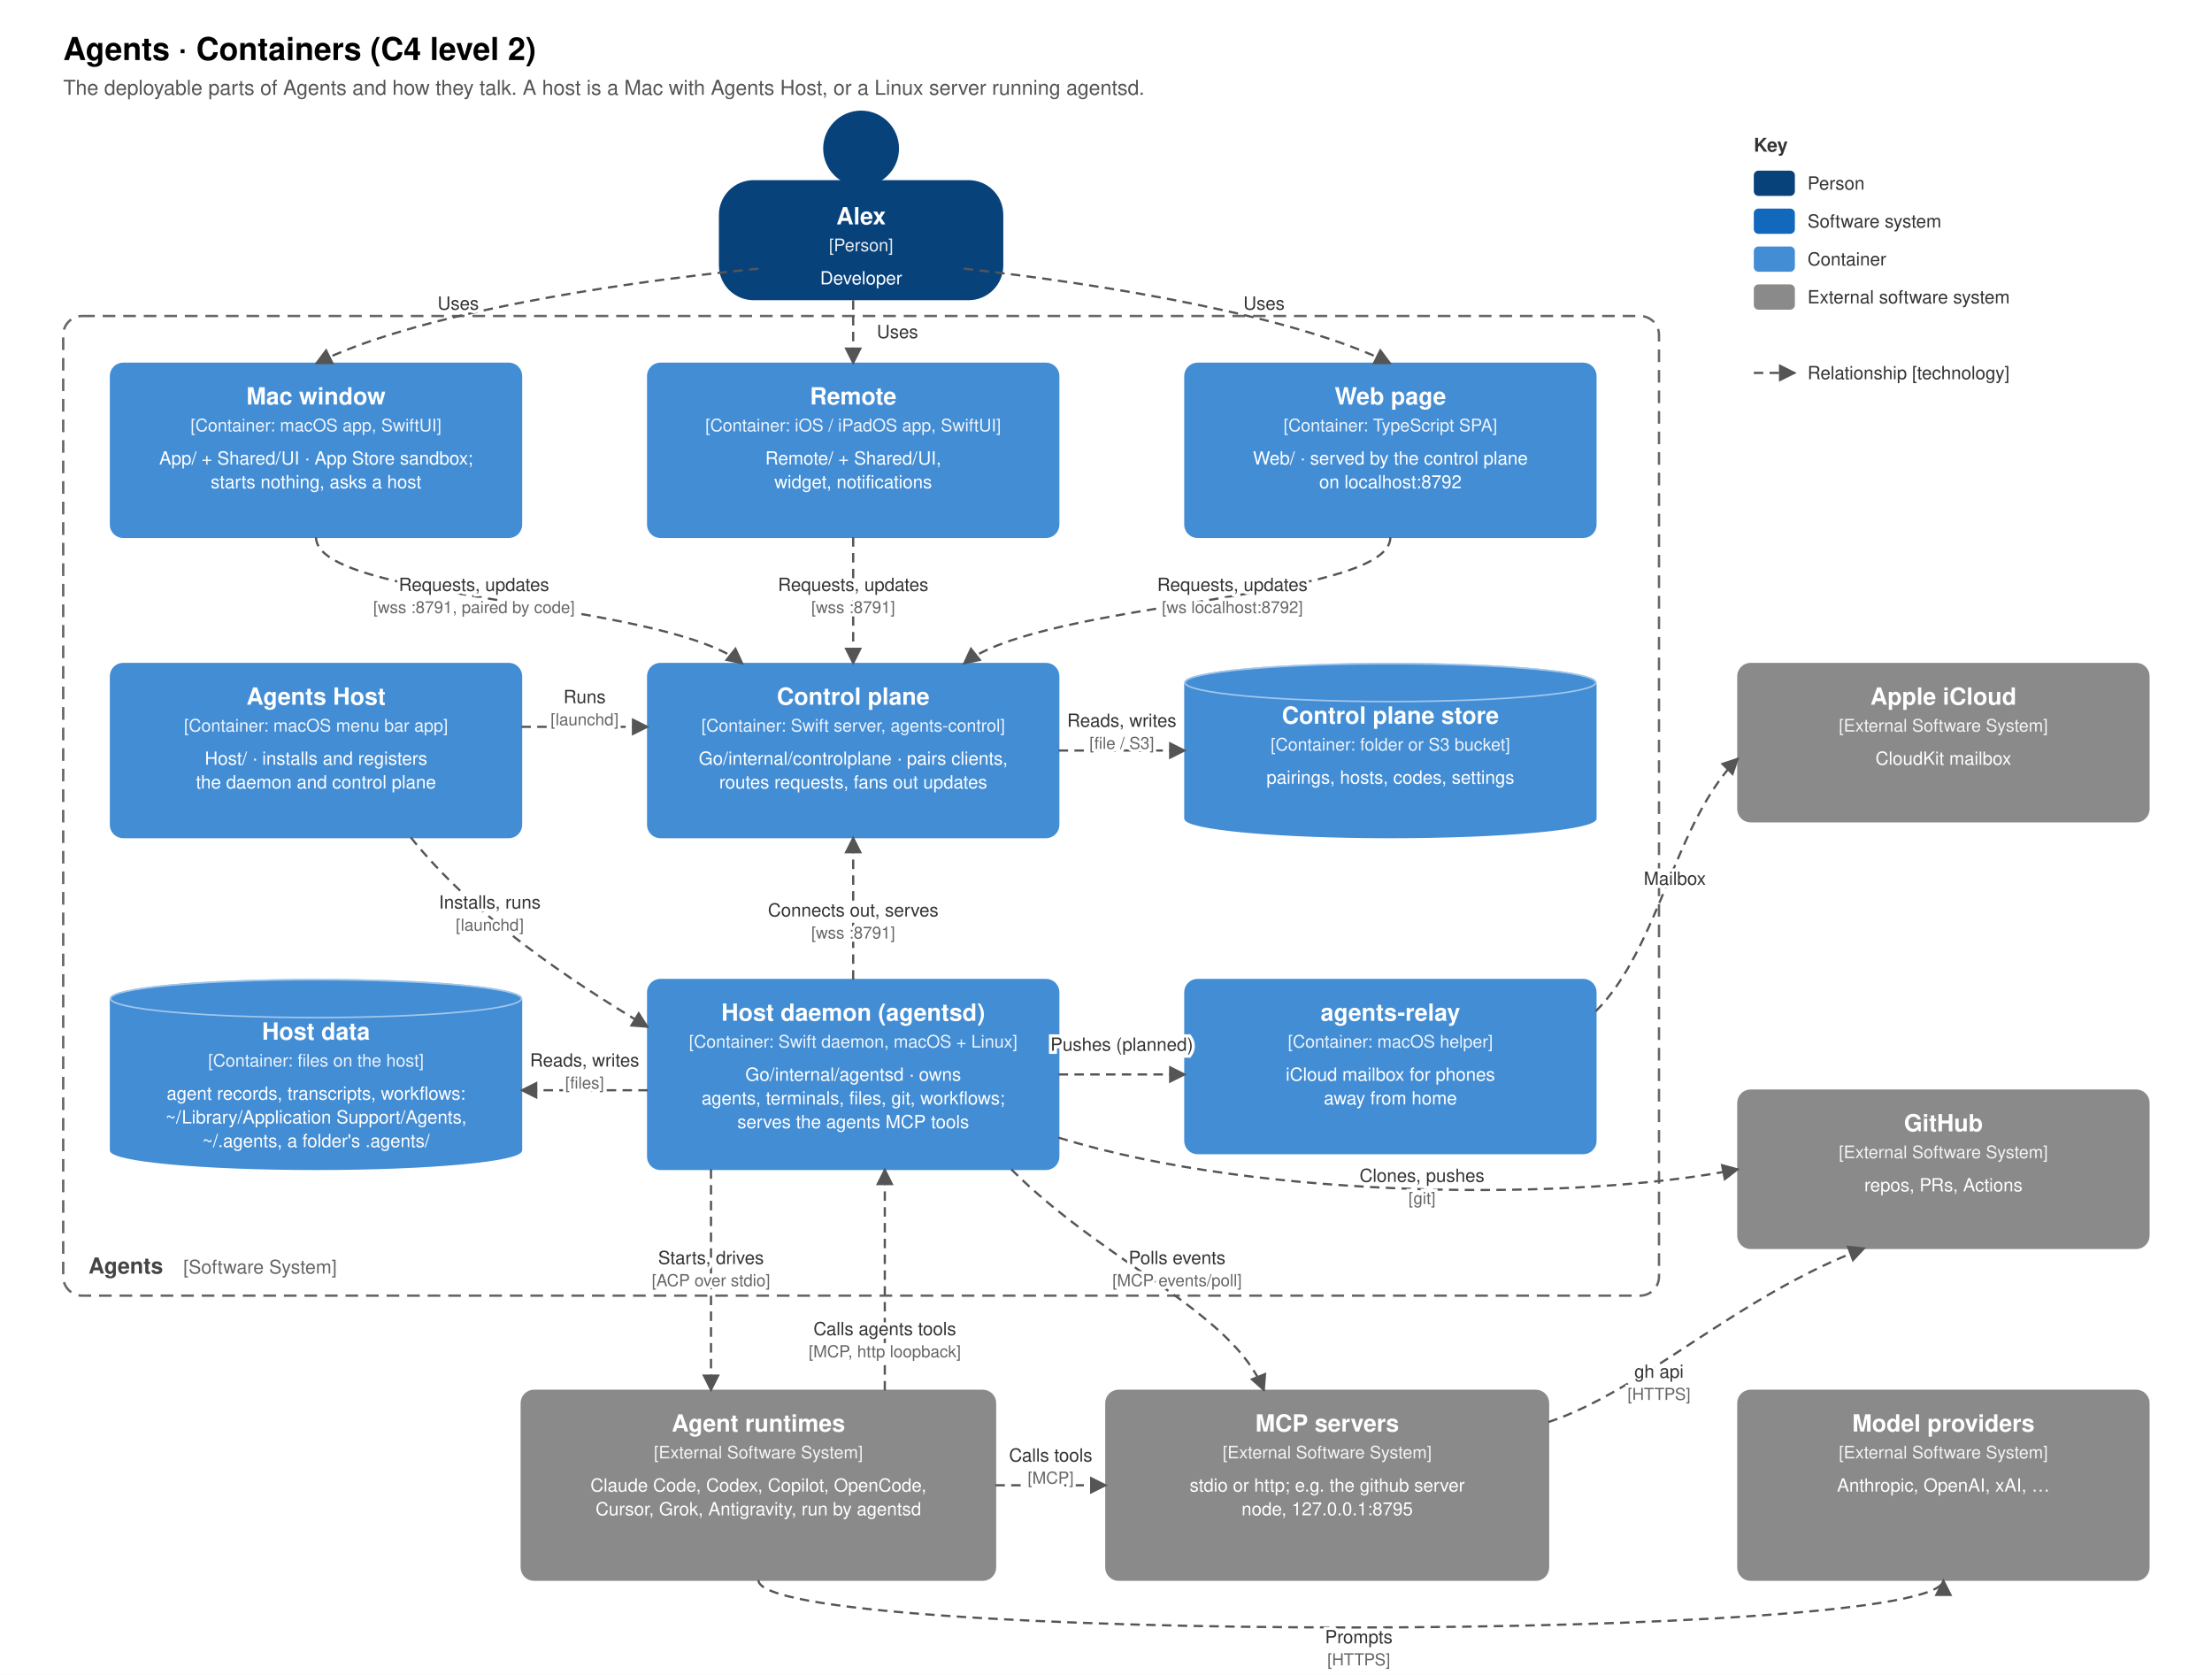
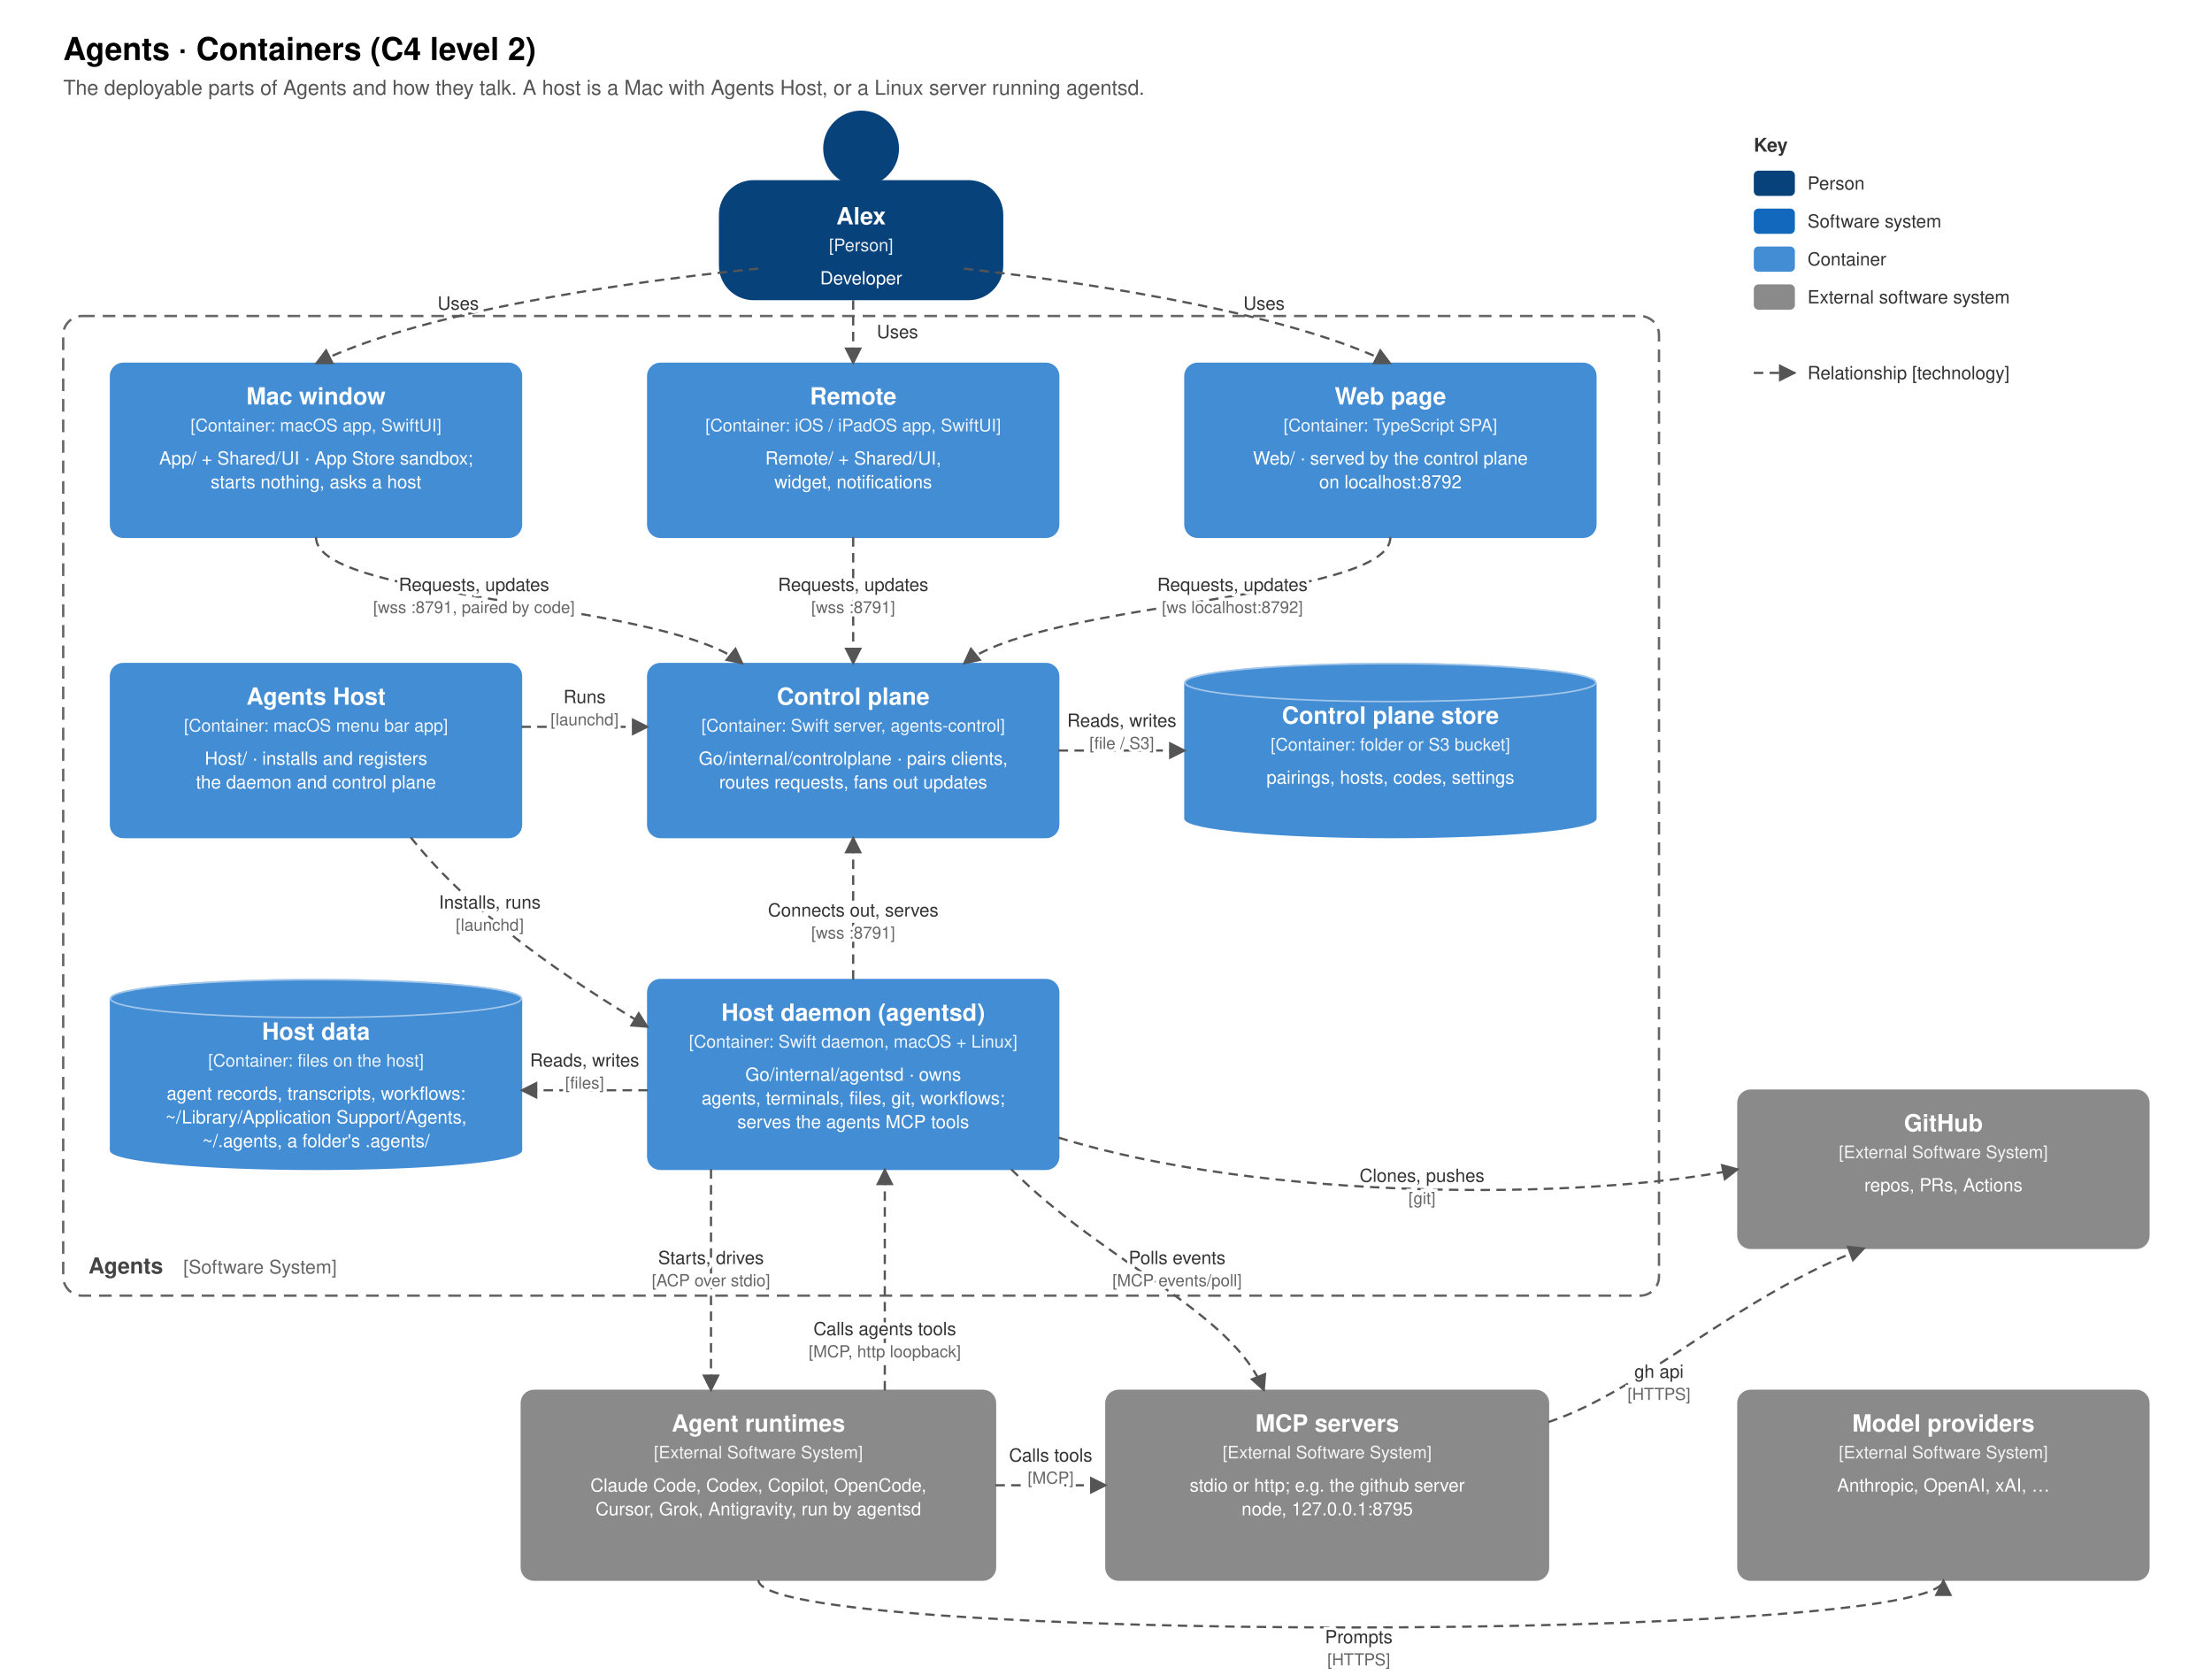
<svg xmlns="http://www.w3.org/2000/svg" viewBox="0 0 1400 1060" width="1400" height="1060" font-family="-apple-system, Helvetica, Arial, sans-serif">
  <defs>
    <marker id="a" viewBox="0 0 10 10" refX="9" refY="5" markerWidth="8" markerHeight="8" orient="auto-start-reverse">
      <path d="M0,0 L10,5 L0,10 z" fill="#555" />
    </marker>
    <style>
.t{fill:#fff;font-weight:700;font-size:15px;text-anchor:middle} .k{fill:#fff;font-size:11px;text-anchor:middle;opacity:.9} .d{fill:#fff;font-size:11.5px;text-anchor:middle}
.r{stroke:#555;stroke-width:1.4;fill:none;stroke-dasharray:6 4;marker-end:url(#a)} .rl{font-size:11.5px;fill:#333;text-anchor:middle} .rt{font-size:10.5px;fill:#666;text-anchor:middle}
</style>
  </defs>
  <rect width="1400" height="1060" fill="#fff" />
  <text x="40" y="38" font-size="20" font-weight="700">Agents · Containers (C4 level 2)</text>
  <text x="40" y="60" font-size="13" fill="#555">The deployable parts of Agents and how they talk. A host is a Mac with Agents Host, or a Linux server running agentsd.</text>
  <rect x="40" y="200" width="1010" height="620" rx="12" fill="none" stroke="#666" stroke-width="1.5" stroke-dasharray="8 5" />
  <text x="56" y="806" font-size="14" font-weight="700" fill="#444">Agents</text>
  <text x="116" y="806" font-size="12" fill="#666">[Software System]</text>
  <circle cx="545.0" cy="94" r="24" fill="#08427b" />
  <rect x="455" y="114" width="180" height="76" rx="22" fill="#08427b" />
  <text class="t" x="545.0" y="142">Alex</text>
  <text class="k" x="545.0" y="159">[Person]</text>
  <text class="d" x="545.0" y="180">Developer</text>
  <rect x="70" y="230" width="260" height="110" rx="8" fill="#438dd5" stroke="#438dd5" />
  <text class="t" x="200.0" y="256">Mac window</text>
  <text class="k" x="200.0" y="273">[Container: macOS app, SwiftUI]</text>
  <text class="d" x="200.0" y="294">App/ + Shared/UI · App Store sandbox;</text>
  <text class="d" x="200.0" y="309">starts nothing, asks a host</text>
  <rect x="410" y="230" width="260" height="110" rx="8" fill="#438dd5" stroke="#438dd5" />
  <text class="t" x="540.0" y="256">Remote</text>
  <text class="k" x="540.0" y="273">[Container: iOS / iPadOS app, SwiftUI]</text>
  <text class="d" x="540.0" y="294">Remote/ + Shared/UI,</text>
  <text class="d" x="540.0" y="309">widget, notifications</text>
  <rect x="750" y="230" width="260" height="110" rx="8" fill="#438dd5" stroke="#438dd5" />
  <text class="t" x="880.0" y="256">Web page</text>
  <text class="k" x="880.0" y="273">[Container: TypeScript SPA]</text>
  <text class="d" x="880.0" y="294">Web/ · served by the control plane</text>
  <text class="d" x="880.0" y="309">on localhost:8792</text>
  <rect x="70" y="420" width="260" height="110" rx="8" fill="#438dd5" stroke="#438dd5" />
  <text class="t" x="200.0" y="446">Agents Host</text>
  <text class="k" x="200.0" y="463">[Container: macOS menu bar app]</text>
  <text class="d" x="200.0" y="484">Host/ · installs and registers</text>
  <text class="d" x="200.0" y="499">the daemon and control plane</text>
  <rect x="410" y="420" width="260" height="110" rx="8" fill="#438dd5" stroke="#438dd5" />
  <text class="t" x="540.0" y="446">Control plane</text>
  <text class="k" x="540.0" y="463">[Container: Swift server, agents-control]</text>
  <text class="d" x="540.0" y="484">Go/internal/controlplane · pairs clients,</text>
  <text class="d" x="540.0" y="499">routes requests, fans out updates</text>
  <path d="M750,432 L750,518 A130.0,12 0 0 0 1010,518 L1010,432 A130.0,12 0 0 0 750,432 Z" fill="#438dd5" stroke="#438dd5" />
  <ellipse cx="880.0" cy="432" rx="130.0" ry="12" fill="#438dd5" stroke="#fff" stroke-opacity=".5" />
  <text class="t" x="880.0" y="458">Control plane store</text>
  <text class="k" x="880.0" y="475">[Container: folder or S3 bucket]</text>
  <text class="d" x="880.0" y="496">pairings, hosts, codes, settings</text>
  <path d="M70,632 L70,728 A130.0,12 0 0 0 330,728 L330,632 A130.0,12 0 0 0 70,632 Z" fill="#438dd5" stroke="#438dd5" />
  <ellipse cx="200.0" cy="632" rx="130.0" ry="12" fill="#438dd5" stroke="#fff" stroke-opacity=".5" />
  <text class="t" x="200.0" y="658">Host data</text>
  <text class="k" x="200.0" y="675">[Container: files on the host]</text>
  <text class="d" x="200.0" y="696">agent records, transcripts, workflows:</text>
  <text class="d" x="200.0" y="711">~/Library/Application Support/Agents,</text>
  <text class="d" x="200.0" y="726">~/.agents, a folder's .agents/</text>
  <rect x="410" y="620" width="260" height="120" rx="8" fill="#438dd5" stroke="#438dd5" />
  <text class="t" x="540.0" y="646">Host daemon (agentsd)</text>
  <text class="k" x="540.0" y="663">[Container: Swift daemon, macOS + Linux]</text>
  <text class="d" x="540.0" y="684">Go/internal/agentsd · owns</text>
  <text class="d" x="540.0" y="699">agents, terminals, files, git, workflows;</text>
  <text class="d" x="540.0" y="714">serves the agents MCP tools</text>
-   <rect x="750" y="620" width="260" height="110" rx="8" fill="#438dd5" stroke="#438dd5" />
-   <text class="t" x="880.0" y="646">agents-relay</text>
-   <text class="k" x="880.0" y="663">[Container: macOS helper]</text>
-   <text class="d" x="880.0" y="684">iCloud mailbox for phones</text>
-   <text class="d" x="880.0" y="699">away from home</text>
  <rect x="330" y="880" width="300" height="120" rx="8" fill="#8a8a8a" stroke="#8a8a8a" />
  <text class="t" x="480.0" y="906">Agent runtimes</text>
  <text class="k" x="480.0" y="923">[External Software System]</text>
  <text class="d" x="480.0" y="944">Claude Code, Codex, Copilot, OpenCode,</text>
  <text class="d" x="480.0" y="959">Cursor, Grok, Antigravity, run by agentsd</text>
  <rect x="700" y="880" width="280" height="120" rx="8" fill="#8a8a8a" stroke="#8a8a8a" />
  <text class="t" x="840.0" y="906">MCP servers</text>
  <text class="k" x="840.0" y="923">[External Software System]</text>
  <text class="d" x="840.0" y="944">stdio or http; e.g. the github server</text>
  <text class="d" x="840.0" y="959">node, 127.0.0.1:8795</text>
  <rect x="1100" y="880" width="260" height="120" rx="8" fill="#8a8a8a" stroke="#8a8a8a" />
  <text class="t" x="1230.0" y="906">Model providers</text>
  <text class="k" x="1230.0" y="923">[External Software System]</text>
  <text class="d" x="1230.0" y="944">Anthropic, OpenAI, xAI, …</text>
  <rect x="1100" y="690" width="260" height="100" rx="8" fill="#8a8a8a" stroke="#8a8a8a" />
  <text class="t" x="1230.0" y="716">GitHub</text>
  <text class="k" x="1230.0" y="733">[External Software System]</text>
  <text class="d" x="1230.0" y="754">repos, PRs, Actions</text>
-   <rect x="1100" y="420" width="260" height="100" rx="8" fill="#8a8a8a" stroke="#8a8a8a" />
-   <text class="t" x="1230.0" y="446">Apple iCloud</text>
-   <text class="k" x="1230.0" y="463">[External Software System]</text>
-   <text class="d" x="1230.0" y="484">CloudKit mailbox</text>
  <text x="1110" y="96" font-size="12" font-weight="700" fill="#333">Key</text>
  <rect x="1110" y="108" width="26" height="16" rx="3" fill="#08427b" />
  <text x="1144" y="120" font-size="11.5" fill="#333">Person</text>
  <rect x="1110" y="132" width="26" height="16" rx="3" fill="#1168bd" />
  <text x="1144" y="144" font-size="11.5" fill="#333">Software system</text>
  <rect x="1110" y="156" width="26" height="16" rx="3" fill="#438dd5" />
  <text x="1144" y="168" font-size="11.5" fill="#333">Container</text>
  <rect x="1110" y="180" width="26" height="16" rx="3" fill="#8a8a8a" />
  <text x="1144" y="192" font-size="11.5" fill="#333">External software system</text>
  <path class="r" d="M1110,236 L1136,236" />
  <text x="1144" y="240" font-size="11.5" fill="#333">Relationship [technology]</text>
  <path class="r" d="M480,170 C380,180 260,200 200,230" />
  <text class="rl" x="290" y="196">
    <tspan style="paint-order:stroke;stroke:#fff;stroke-width:4px">Uses</tspan>
  </text>
  <path class="r" d="M540,190 L540,230" />
  <text class="rl" x="568" y="214">
    <tspan style="paint-order:stroke;stroke:#fff;stroke-width:4px">Uses</tspan>
  </text>
  <path class="r" d="M610,170 C700,180 820,200 880,230" />
  <text class="rl" x="800" y="196">
    <tspan style="paint-order:stroke;stroke:#fff;stroke-width:4px">Uses</tspan>
  </text>
  <path class="r" d="M200,340 C200,380 420,380 470,420" />
  <text class="rl" x="300" y="374">
    <tspan style="paint-order:stroke;stroke:#fff;stroke-width:4px">Requests, updates</tspan>
  </text>
  <text class="rt" x="300" y="388">
    <tspan style="paint-order:stroke;stroke:#fff;stroke-width:4px">[wss :8791, paired by code]</tspan>
  </text>
  <path class="r" d="M540,340 L540,420" />
  <text class="rl" x="540" y="374">
    <tspan style="paint-order:stroke;stroke:#fff;stroke-width:4px">Requests, updates</tspan>
  </text>
  <text class="rt" x="540" y="388">
    <tspan style="paint-order:stroke;stroke:#fff;stroke-width:4px">[wss :8791]</tspan>
  </text>
  <path class="r" d="M880,340 C880,380 660,380 610,420" />
  <text class="rl" x="780" y="374">
    <tspan style="paint-order:stroke;stroke:#fff;stroke-width:4px">Requests, updates</tspan>
  </text>
  <text class="rt" x="780" y="388">
    <tspan style="paint-order:stroke;stroke:#fff;stroke-width:4px">[ws localhost:8792]</tspan>
  </text>
  <path class="r" d="M670,475 L750,475" />
  <text class="rl" x="710" y="460">
    <tspan style="paint-order:stroke;stroke:#fff;stroke-width:4px">Reads, writes</tspan>
  </text>
  <text class="rt" x="710" y="474">
    <tspan style="paint-order:stroke;stroke:#fff;stroke-width:4px">[file / S3]</tspan>
  </text>
  <path class="r" d="M330,460 L410,460" />
  <text class="rl" x="370" y="445">
    <tspan style="paint-order:stroke;stroke:#fff;stroke-width:4px">Runs</tspan>
  </text>
  <text class="rt" x="370" y="459">
    <tspan style="paint-order:stroke;stroke:#fff;stroke-width:4px">[launchd]</tspan>
  </text>
  <path class="r" d="M260,530 C300,580 360,620 410,650" />
  <text class="rl" x="310" y="575">
    <tspan style="paint-order:stroke;stroke:#fff;stroke-width:4px">Installs, runs</tspan>
  </text>
  <text class="rt" x="310" y="589">
    <tspan style="paint-order:stroke;stroke:#fff;stroke-width:4px">[launchd]</tspan>
  </text>
  <path class="r" d="M540,620 L540,530" />
  <text class="rl" x="540" y="580">
    <tspan style="paint-order:stroke;stroke:#fff;stroke-width:4px">Connects out, serves</tspan>
  </text>
  <text class="rt" x="540" y="594">
    <tspan style="paint-order:stroke;stroke:#fff;stroke-width:4px">[wss :8791]</tspan>
  </text>
  <path class="r" d="M410,690 L330,690" />
  <text class="rl" x="370" y="675">
    <tspan style="paint-order:stroke;stroke:#fff;stroke-width:4px">Reads, writes</tspan>
  </text>
  <text class="rt" x="370" y="689">
    <tspan style="paint-order:stroke;stroke:#fff;stroke-width:4px">[files]</tspan>
  </text>
-   <path class="r" d="M670,680 L750,680" />
-   <text class="rl" x="710" y="665">
-     <tspan style="paint-order:stroke;stroke:#fff;stroke-width:4px">Pushes (planned)</tspan>
-   </text>
-   <path class="r" d="M1010,640 C1050,600 1060,520 1100,480" />
-   <text class="rl" x="1060" y="560">
-     <tspan style="paint-order:stroke;stroke:#fff;stroke-width:4px">Mailbox</tspan>
-   </text>
  <path class="r" d="M670,720 C800,760 1000,760 1100,740" />
  <text class="rl" x="900" y="748">
    <tspan style="paint-order:stroke;stroke:#fff;stroke-width:4px">Clones, pushes</tspan>
  </text>
  <text class="rt" x="900" y="762">
    <tspan style="paint-order:stroke;stroke:#fff;stroke-width:4px">[git]</tspan>
  </text>
  <path class="r" d="M450,740 L450,880" />
  <text class="rl" x="450" y="800">
    <tspan style="paint-order:stroke;stroke:#fff;stroke-width:4px">Starts, drives</tspan>
  </text>
  <text class="rt" x="450" y="814">
    <tspan style="paint-order:stroke;stroke:#fff;stroke-width:4px">[ACP over stdio]</tspan>
  </text>
  <path class="r" d="M560,880 L560,740" />
  <text class="rl" x="560" y="845">
    <tspan style="paint-order:stroke;stroke:#fff;stroke-width:4px">Calls agents tools</tspan>
  </text>
  <text class="rt" x="560" y="859">
    <tspan style="paint-order:stroke;stroke:#fff;stroke-width:4px">[MCP, http loopback]</tspan>
  </text>
  <path class="r" d="M640,740 C700,800 780,830 800,880" />
  <text class="rl" x="745" y="800">
    <tspan style="paint-order:stroke;stroke:#fff;stroke-width:4px">Polls events</tspan>
  </text>
  <text class="rt" x="745" y="814">
    <tspan style="paint-order:stroke;stroke:#fff;stroke-width:4px">[MCP events/poll]</tspan>
  </text>
  <path class="r" d="M630,940 L700,940" />
  <text class="rl" x="665" y="925">
    <tspan style="paint-order:stroke;stroke:#fff;stroke-width:4px">Calls tools</tspan>
  </text>
  <text class="rt" x="665" y="939">
    <tspan style="paint-order:stroke;stroke:#fff;stroke-width:4px">[MCP]</tspan>
  </text>
  <path class="r" d="M480,1000 C480,1040 1230,1040 1230,1000" />
  <text class="rl" x="860" y="1040">
    <tspan style="paint-order:stroke;stroke:#fff;stroke-width:4px">Prompts</tspan>
  </text>
  <text class="rt" x="860" y="1054">
    <tspan style="paint-order:stroke;stroke:#fff;stroke-width:4px">[HTTPS]</tspan>
  </text>
  <path class="r" d="M980,900 C1040,880 1100,820 1180,790" />
  <text class="rl" x="1050" y="872">
    <tspan style="paint-order:stroke;stroke:#fff;stroke-width:4px">gh api</tspan>
  </text>
  <text class="rt" x="1050" y="886">
    <tspan style="paint-order:stroke;stroke:#fff;stroke-width:4px">[HTTPS]</tspan>
  </text>
</svg>
